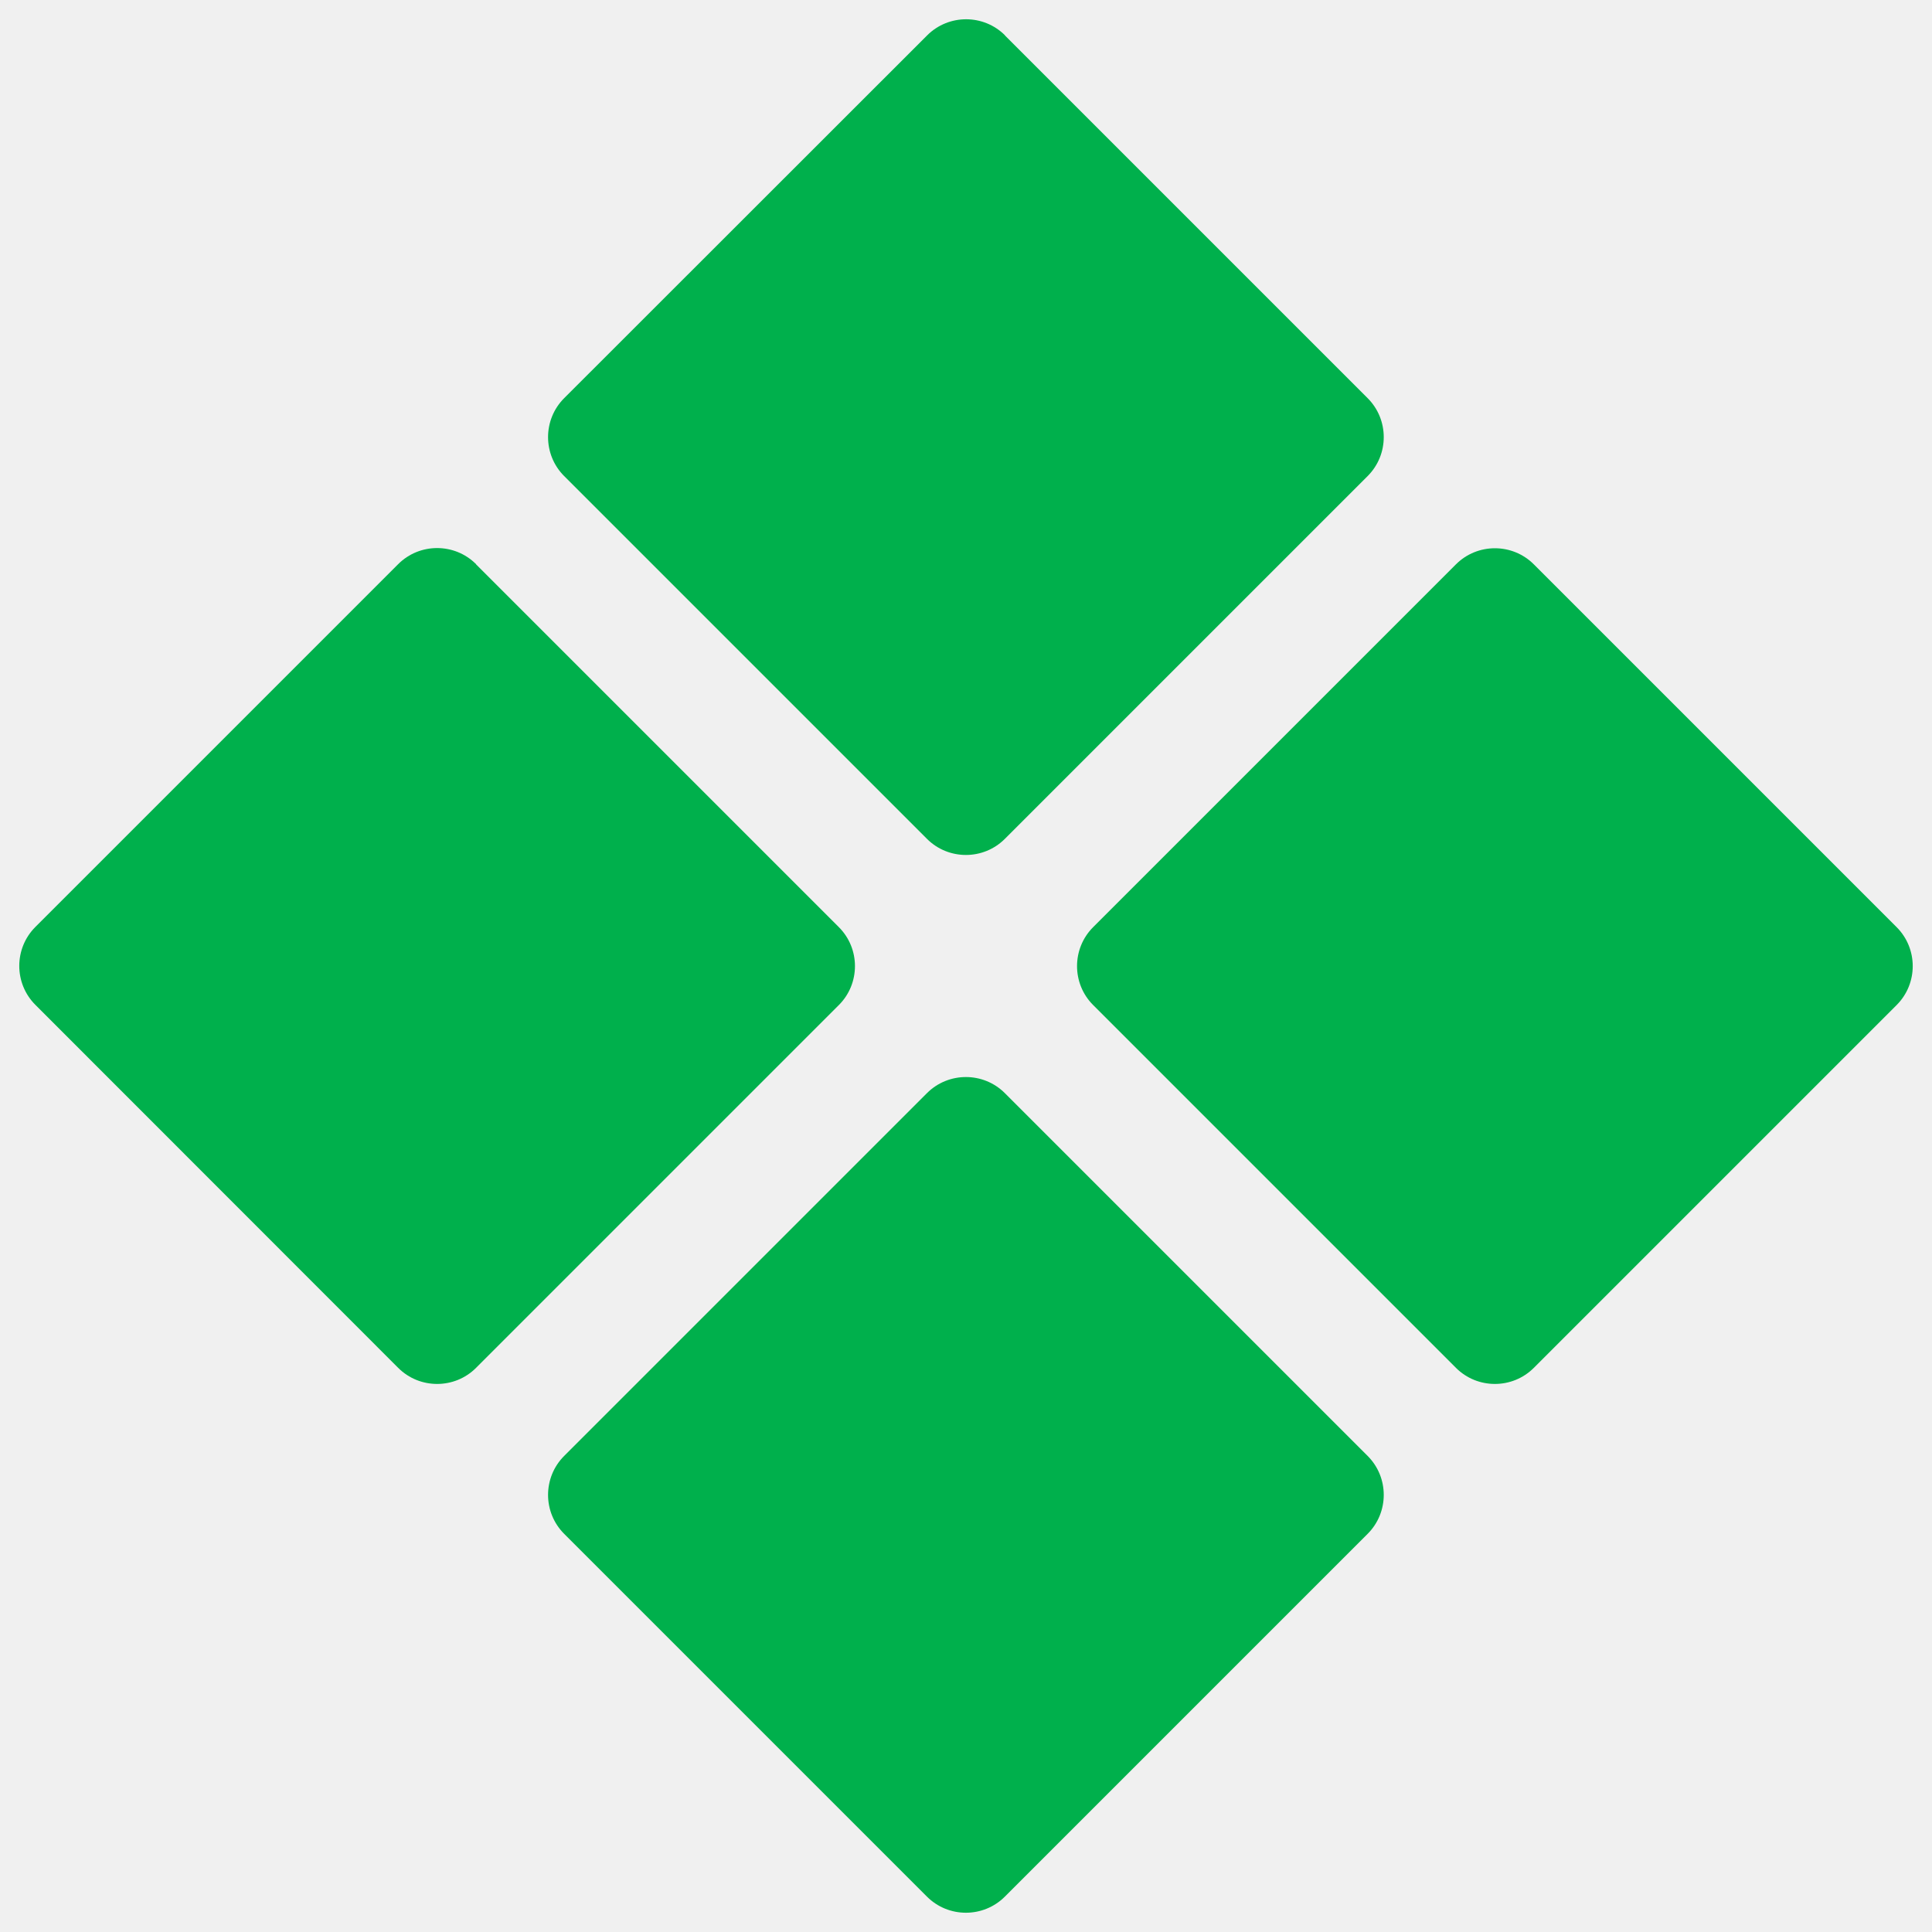
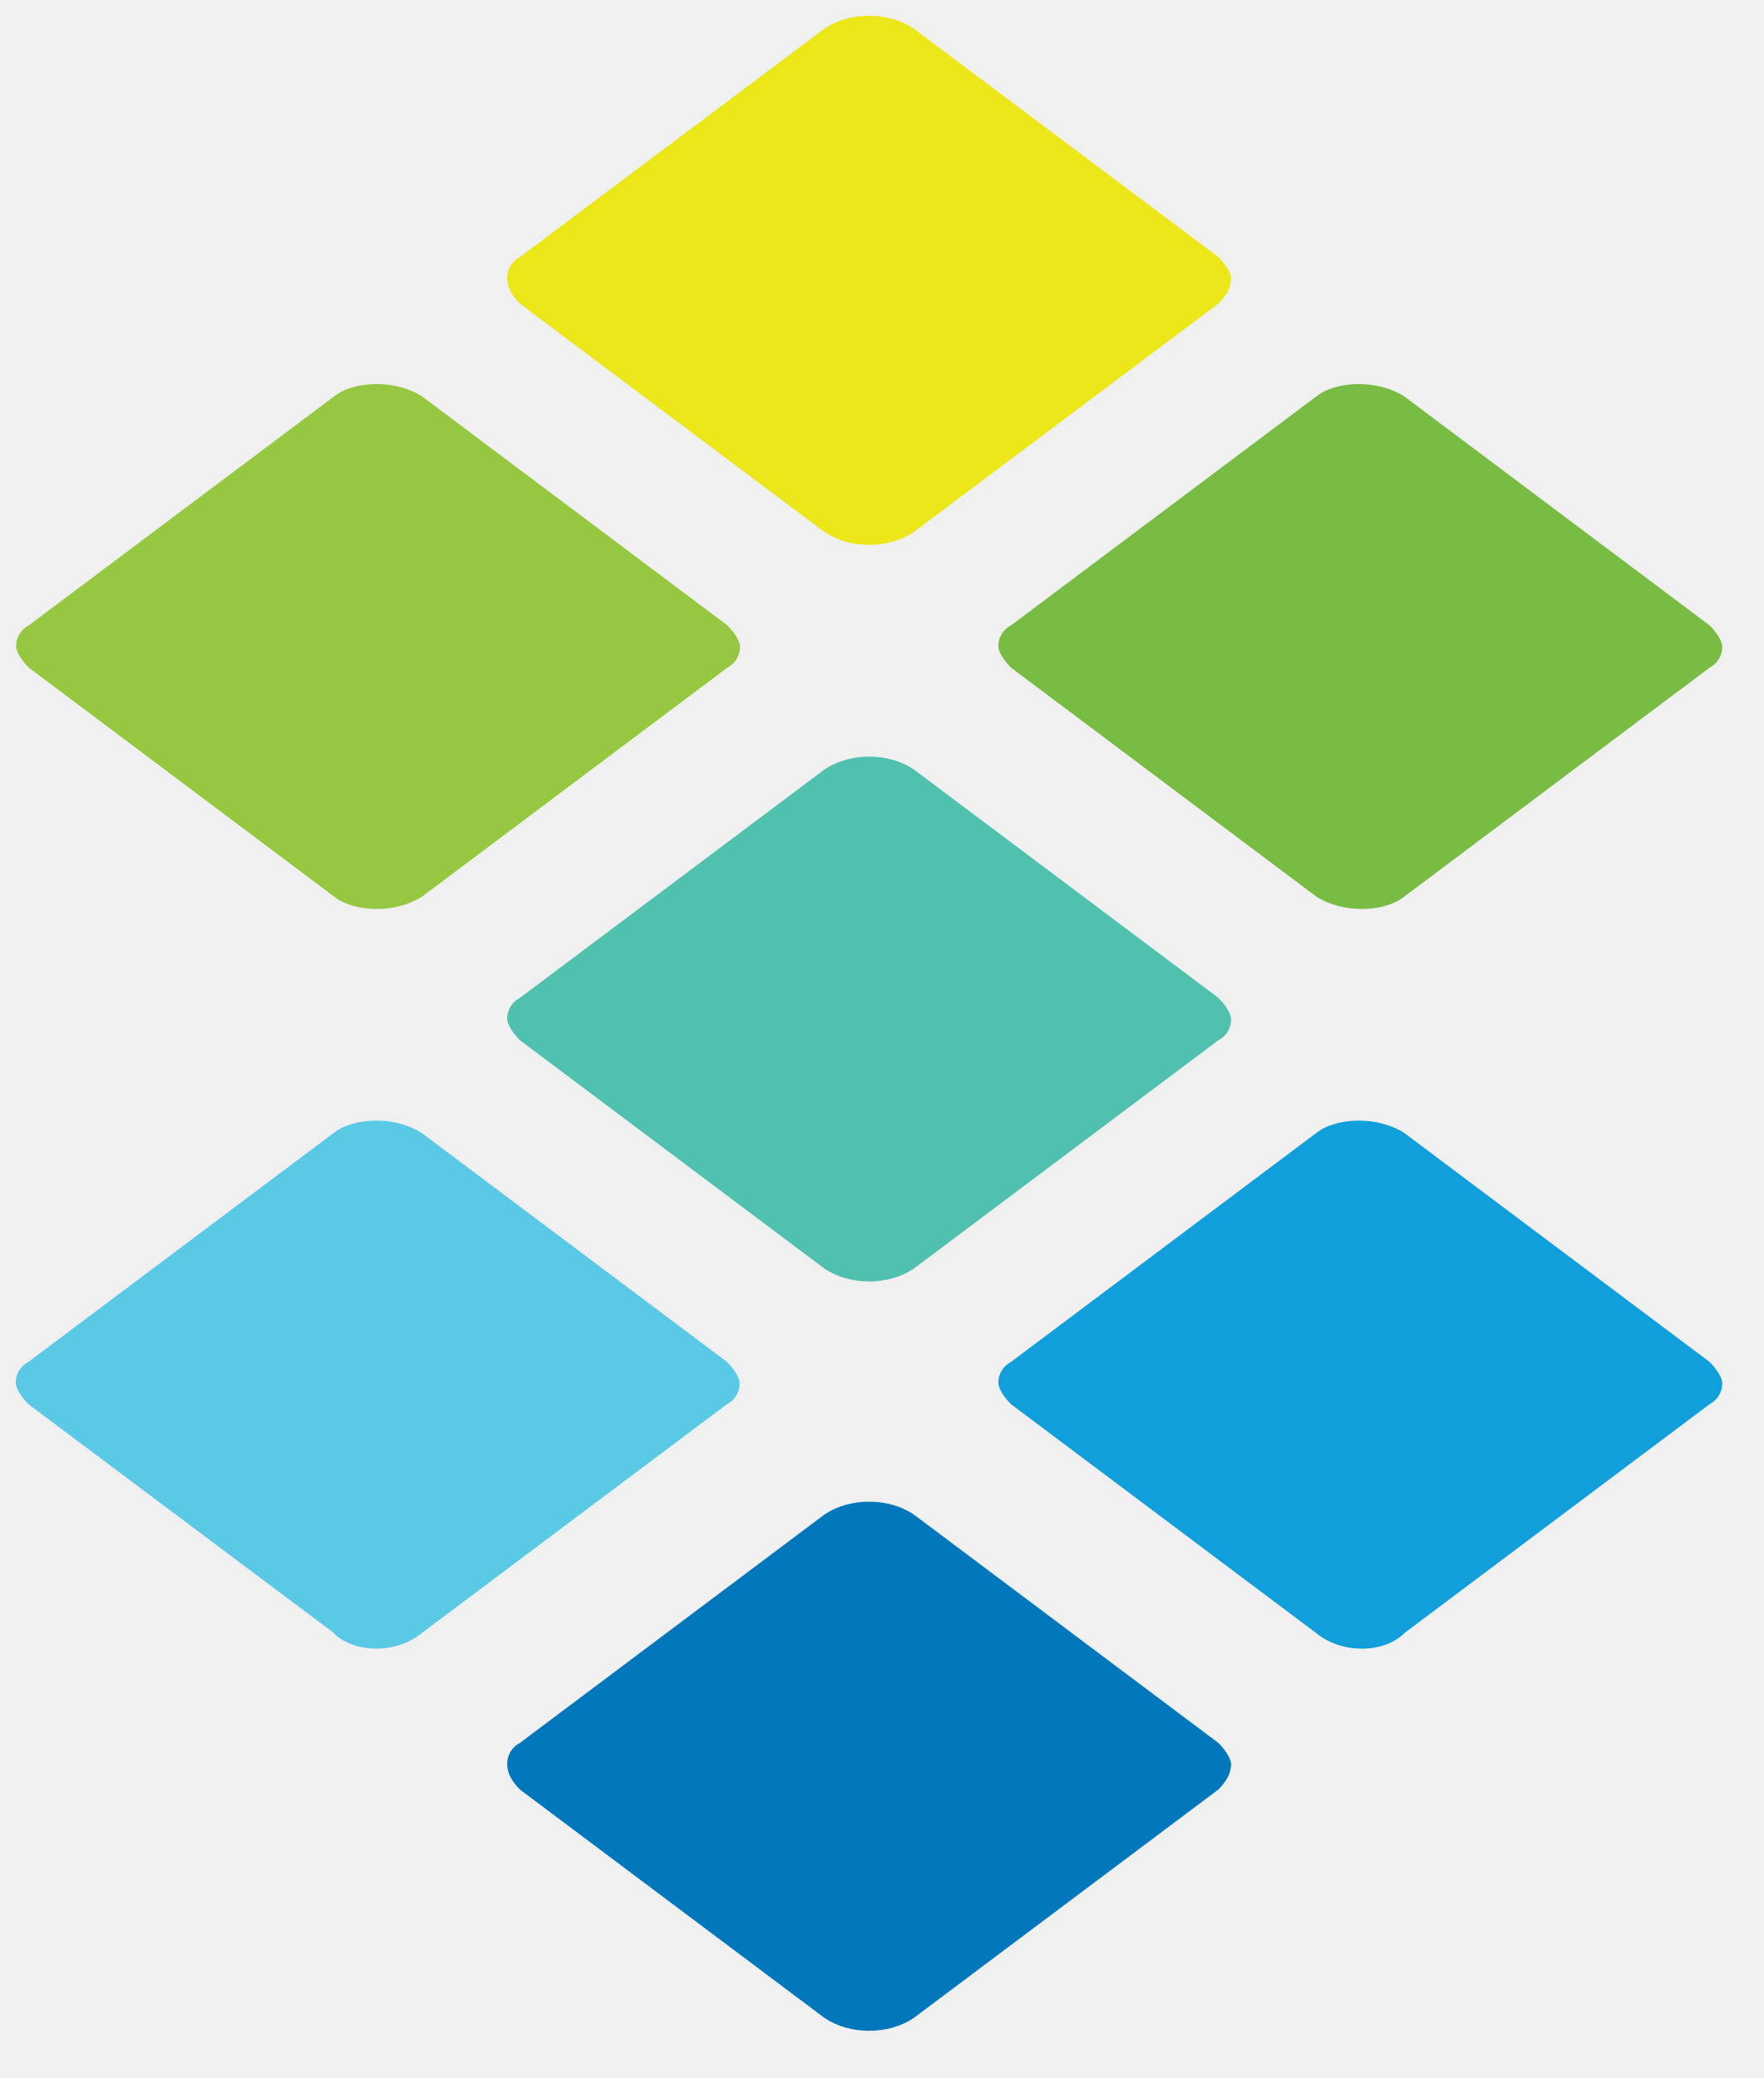
- <svg xmlns="http://www.w3.org/2000/svg" id="609294b8-ce69-444e-8c69-a88f2d042278" width="100" height="100" viewBox="0 0 100 100">
-   <defs>
-     <style>
-       .cls-1 {
-         fill: #00b04c;
-       }
-     </style>
-   </defs>
-   <g>
-     <path class="cls-1" d="m24.64,29.21l18.78,18.78c1.11,1.11,1.11,2.92,0,4.03l-18.78,18.78c-1.11,1.11-2.92,1.11-4.03,0L1.83,52.01c-1.11-1.11-1.11-2.92,0-4.03l18.78-18.78c1.11-1.11,2.92-1.11,4.03,0" />
-     <path class="cls-1" d="m52.01,1.83l18.78,18.78c1.11,1.11,1.11,2.92,0,4.03l-18.78,18.78c-1.11,1.11-2.92,1.11-4.03,0l-18.78-18.78c-1.11-1.11-1.11-2.92,0-4.03L47.99,1.83c1.11-1.11,2.92-1.11,4.03,0" />
-   </g>
-   <g>
-     <path class="cls-1" d="m52.01,56.58l18.78,18.78c1.11,1.11,1.11,2.92,0,4.03l-18.78,18.78c-1.11,1.11-2.92,1.11-4.03,0l-18.78-18.78c-1.11-1.11-1.11-2.92,0-4.03l18.78-18.78c1.11-1.11,2.92-1.11,4.03,0" />
-     <path class="cls-1" d="m79.39,29.21l18.78,18.78c1.11,1.11,1.11,2.92,0,4.03l-18.78,18.78c-1.11,1.11-2.92,1.11-4.03,0l-18.78-18.78c-1.11-1.11-1.11-2.92,0-4.03l18.78-18.78c1.11-1.11,2.92-1.11,4.03,0" />
+ <svg xmlns="http://www.w3.org/2000/svg" id="32de6b2b-4165-4947-9b45-8b5aa59ef5d4" viewBox="0 0 56 66" fill="#fff" fill-rule="evenodd" stroke="#000" stroke-linecap="round" stroke-linejoin="round">
+   <g stroke="none" fill-rule="nonzero" transform="translate(0.5 0.5)">
+     <path d="M10.095 27.966l-9.68-7.26c-.27-.27-.403-.538-.403-.672a.74.74 0 0 1 .403-.672l9.68-7.26c.672-.538 2.017-.538 2.824 0l9.68 7.26c.27.27.403.538.403.672a.74.74 0 0 1-.403.672l-9.68 7.26c-.807.538-2.15.538-2.824 0" fill="#95c840" />
+     <path d="M10.095 51.36L.403 44.1C.133 43.83 0 43.56 0 43.427a.74.74 0 0 1 .403-.672l9.68-7.26c.672-.538 2.017-.538 2.824 0l9.68 7.26c.27.27.403.538.403.672a.74.74 0 0 1-.403.672l-9.68 7.26c-.807.672-2.15.672-2.824 0" fill="#59c9e6" />
+     <path d="M25.69 16.403l-9.68-7.26c-.27-.27-.403-.538-.403-.807a.74.74 0 0 1 .403-.672l9.68-7.26c.807-.538 2.017-.538 2.824 0l9.68 7.26c.27.27.403.538.403.672 0 .27-.134.538-.403.807l-9.68 7.26c-.807.538-2.017.538-2.824 0" fill="#ebe719" />
+     <path d="M25.69 39.798l-9.68-7.26c-.27-.27-.403-.538-.403-.672a.74.74 0 0 1 .403-.672l9.68-7.26c.807-.538 2.017-.538 2.824 0l9.68 7.26c.27.27.403.538.403.672a.74.74 0 0 1-.403.672l-9.68 7.26c-.807.538-2.017.538-2.824 0" fill="#50c0af" />
+     <path transform="translate(0,47.194)" d="M25.69 16.403l-9.68-7.26c-.27-.27-.403-.538-.403-.807a.74.74 0 0 1 .403-.672l9.68-7.26c.807-.538 2.017-.538 2.824 0l9.68 7.26c.27.27.403.538.403.672 0 .27-.134.538-.403.807l-9.68 7.26c-.807.538-2.017.538-2.824 0" fill="#0377bb" />
+     <path d="M41.288 27.966l-9.68-7.26c-.27-.27-.403-.538-.403-.672a.74.74 0 0 1 .403-.672l9.68-7.26c.672-.538 2.017-.538 2.824 0l9.68 7.26c.27.27.403.538.403.672a.74.74 0 0 1-.403.672l-9.68 7.26c-.672.538-2.017.538-2.824 0" fill="#78bc43" />
+     <path d="M41.288 51.36l-9.68-7.26c-.27-.27-.403-.538-.403-.672a.74.74 0 0 1 .403-.672l9.68-7.26c.672-.538 2.017-.538 2.824 0l9.68 7.26c.27.27.403.538.403.672a.74.74 0 0 1-.403.672l-9.68 7.26c-.672.672-2.017.672-2.824 0" fill="#109fda" />
  </g>
</svg>
